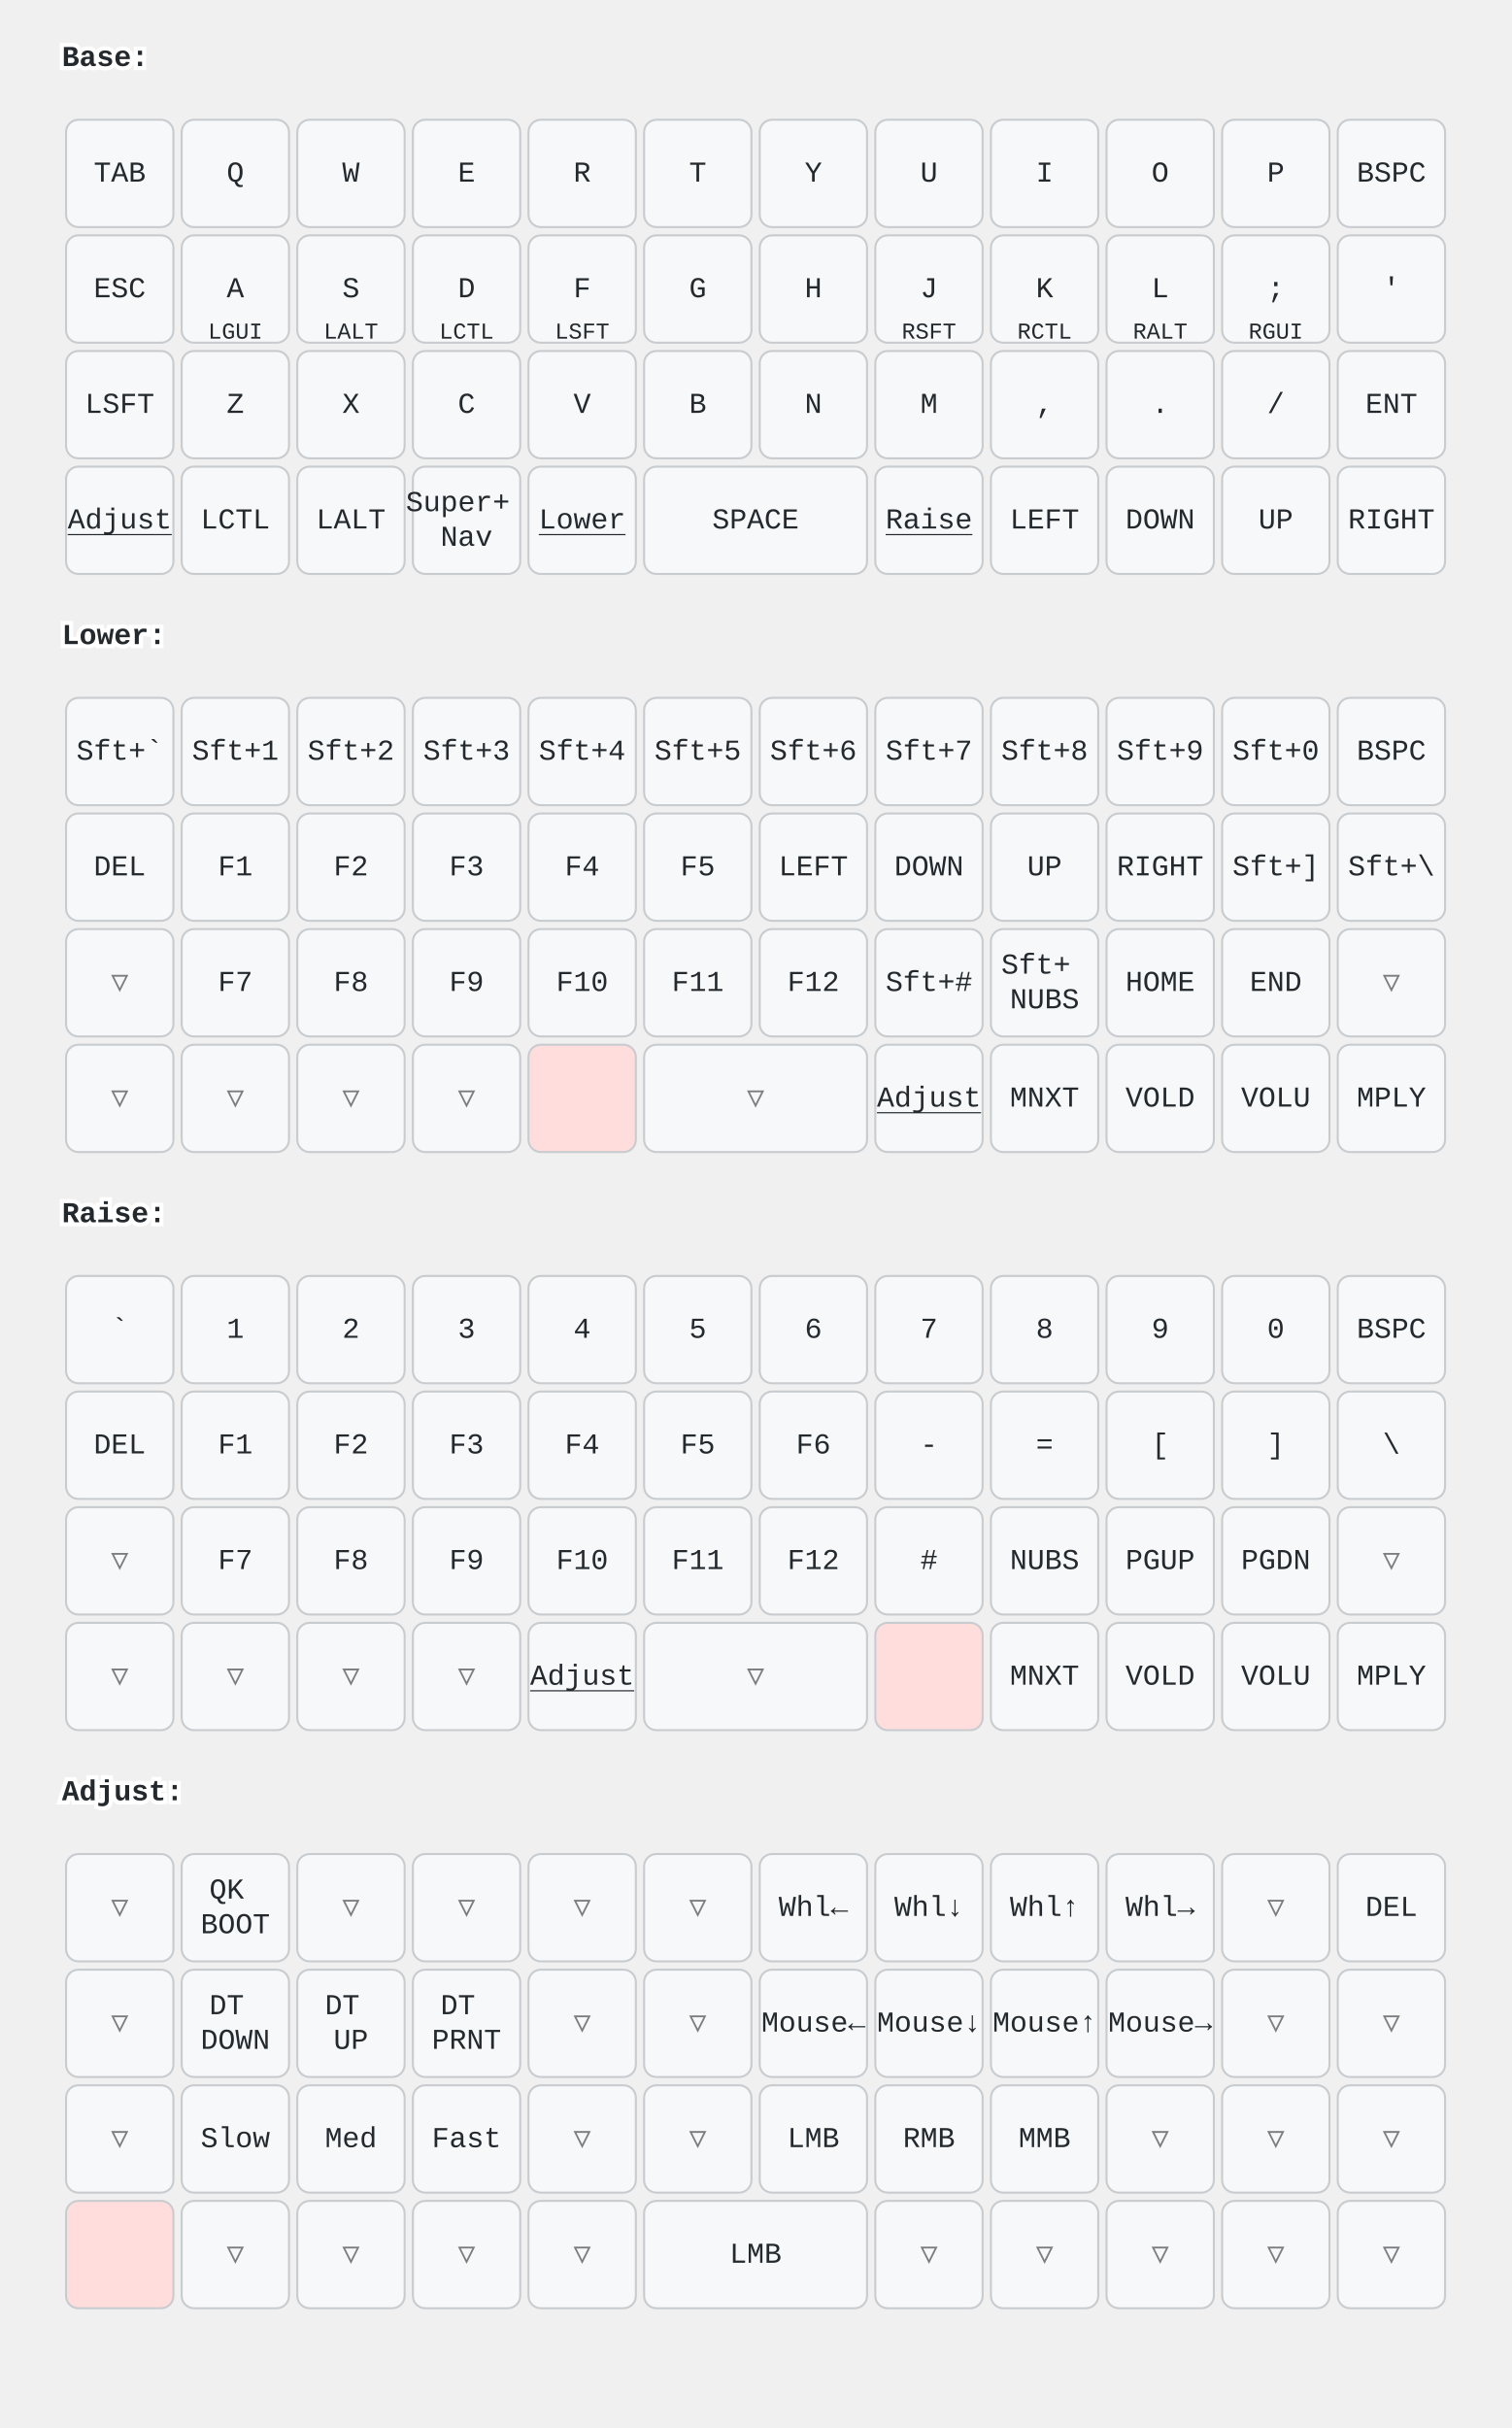
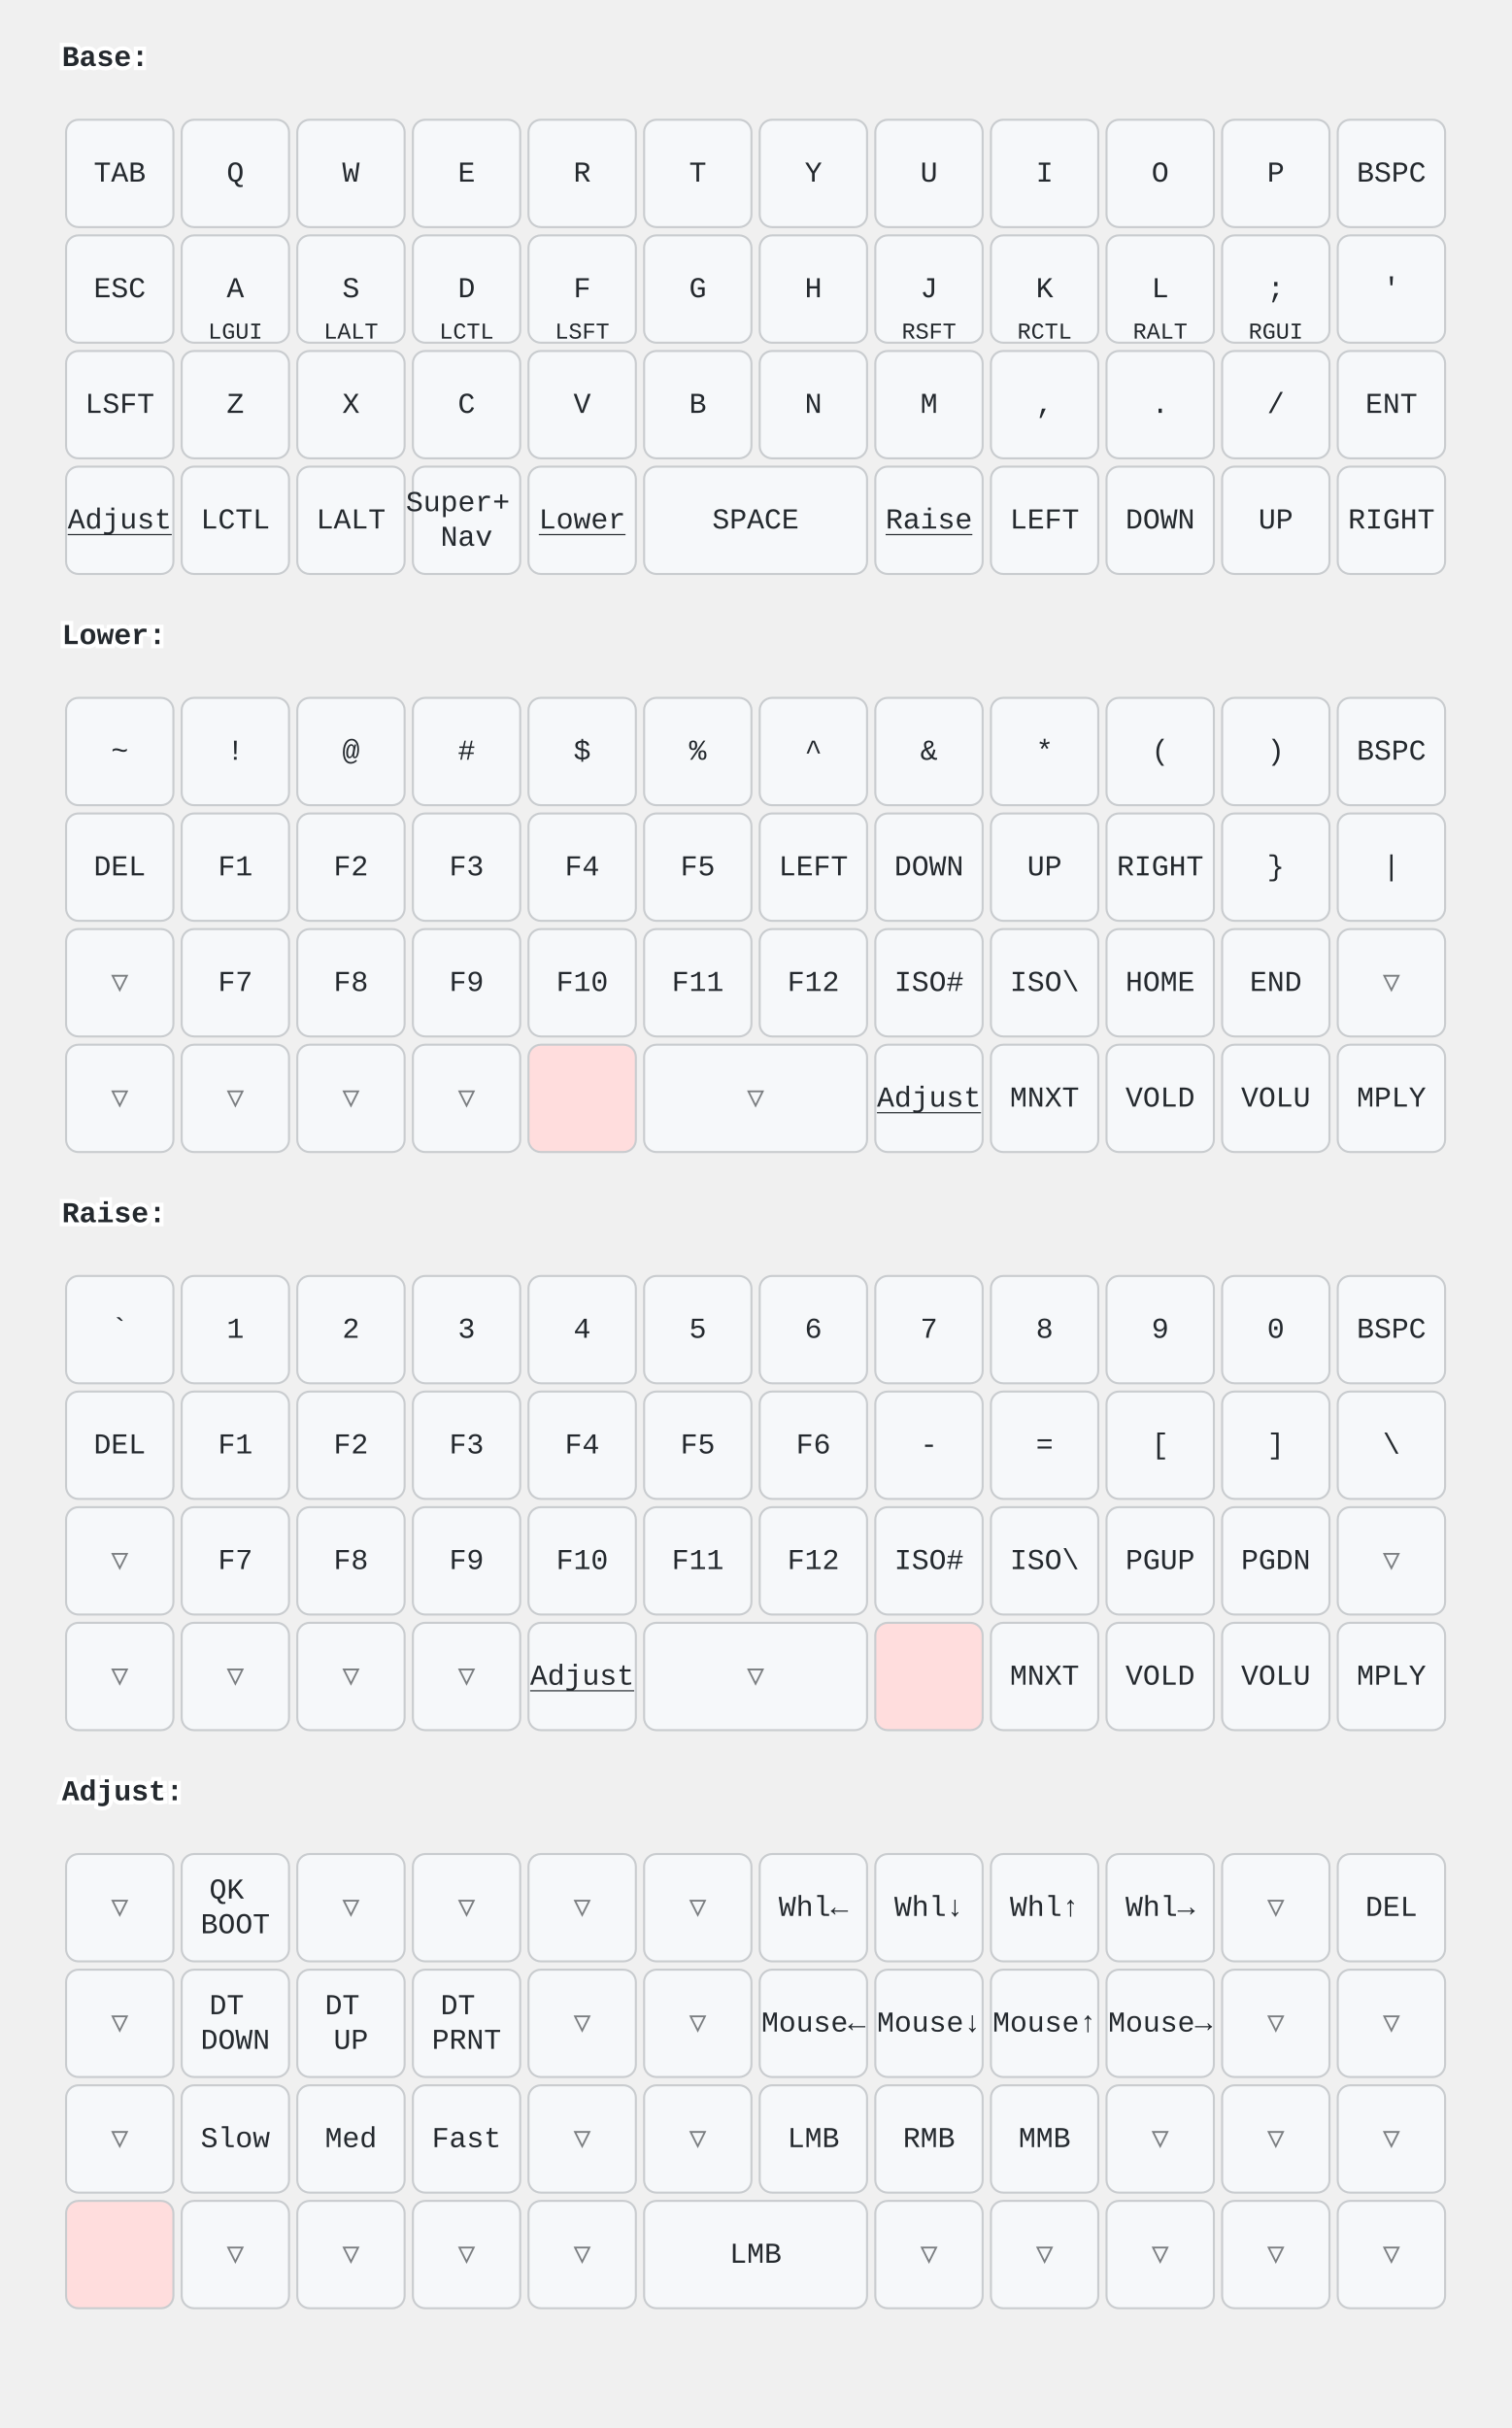
<svg xmlns="http://www.w3.org/2000/svg" width="732" height="1176" viewBox="0 0 732 1176" class="keymap">
  <style>/* inherit to force styles through use tags */
svg path {
    fill: inherit;
}

/* font and background color specifications */
svg.keymap {
    font-family: SFMono-Regular,Consolas,Liberation Mono,Menlo,monospace;
    font-size: 14px;
    font-kerning: normal;
    text-rendering: optimizeLegibility;
    fill: #24292e;
}

/* default key styling */
rect.key {
    fill: #f6f8fa;
}

rect.key, rect.combo {
    stroke: #c9cccf;
    stroke-width: 1;
}

/* default key side styling, only used is draw_key_sides is set */
rect.side {
    filter: brightness(90%);
}

/* color accent for combo boxes */
rect.combo, rect.combo-separate {
    fill: #cdf;
}

/* color accent for held keys */
rect.held, rect.combo.held {
    fill: #fdd;
}

/* color accent for ghost (optional) keys */
rect.ghost, rect.combo.ghost {
    stroke-dasharray: 4, 4;
    stroke-width: 2;
}

text {
    text-anchor: middle;
    dominant-baseline: middle;
}

/* styling for layer labels */
text.label {
    font-weight: bold;
    text-anchor: start;
    stroke: white;
    stroke-width: 4;
    paint-order: stroke;
}

/* styling for optional footer */
text.footer {
    text-anchor: end;
    dominant-baseline: auto;
    stroke: white;
    stroke-width: 4;
    paint-order: stroke;
}

/* styling for combo tap, and key non-tap label text */
text.combo, text.hold, text.shifted, text.left, text.right, text.tl, text.tr, text.bl, text.br {
    font-size: 11px;
}

text.hold, text.bl, text.br {
    text-anchor: middle;
    dominant-baseline: auto;
}

text.shifted, text.tl, text.tr {
    text-anchor: middle;
    dominant-baseline: hanging;
}

text.left, text.tl, text.bl {
    text-anchor: start;
}

text.right, text.tr, text.br {
    text-anchor: end;
}

text.layer-activator {
    text-decoration: underline;
}

/* styling for hold/shifted label text in combo box */
text.combo.hold, text.combo.shifted, text.combo.left, text.combo.right {
    font-size: 8px;
}

/* lighter symbol for transparent keys */
text.trans {
    fill: #7b7e81;
}

/* styling for combo dendrons */
path.combo {
    stroke-width: 1;
    stroke: gray;
    fill: none;
}

/* Start Tabler Icons Cleanup */
/* cannot use height/width with glyphs */
.icon-tabler &gt; path {
    fill: inherit;
    stroke: inherit;
    stroke-width: 2;
}
/* hide tabler's default box */
.icon-tabler &gt; path[stroke="none"][fill="none"] {
    visibility: hidden;
}
/* End Tabler Icons Cleanup */
</style>
  <g transform="translate(30, 0)" class="layer-Base">
    <text x="0" y="28" class="label" id="Base">Base:</text>
    <g transform="translate(0, 56)">
      <g transform="translate(28, 28)" class="key keypos-0">
        <rect rx="6" ry="6" x="-26" y="-26" width="52" height="52" class="key" />
        <text x="0" y="0" class="key tap">TAB</text>
      </g>
      <g transform="translate(84, 28)" class="key keypos-1">
        <rect rx="6" ry="6" x="-26" y="-26" width="52" height="52" class="key" />
        <text x="0" y="0" class="key tap">Q</text>
      </g>
      <g transform="translate(140, 28)" class="key keypos-2">
        <rect rx="6" ry="6" x="-26" y="-26" width="52" height="52" class="key" />
        <text x="0" y="0" class="key tap">W</text>
      </g>
      <g transform="translate(196, 28)" class="key keypos-3">
        <rect rx="6" ry="6" x="-26" y="-26" width="52" height="52" class="key" />
        <text x="0" y="0" class="key tap">E</text>
      </g>
      <g transform="translate(252, 28)" class="key keypos-4">
        <rect rx="6" ry="6" x="-26" y="-26" width="52" height="52" class="key" />
        <text x="0" y="0" class="key tap">R</text>
      </g>
      <g transform="translate(308, 28)" class="key keypos-5">
        <rect rx="6" ry="6" x="-26" y="-26" width="52" height="52" class="key" />
        <text x="0" y="0" class="key tap">T</text>
      </g>
      <g transform="translate(364, 28)" class="key keypos-6">
        <rect rx="6" ry="6" x="-26" y="-26" width="52" height="52" class="key" />
        <text x="0" y="0" class="key tap">Y</text>
      </g>
      <g transform="translate(420, 28)" class="key keypos-7">
        <rect rx="6" ry="6" x="-26" y="-26" width="52" height="52" class="key" />
        <text x="0" y="0" class="key tap">U</text>
      </g>
      <g transform="translate(476, 28)" class="key keypos-8">
        <rect rx="6" ry="6" x="-26" y="-26" width="52" height="52" class="key" />
        <text x="0" y="0" class="key tap">I</text>
      </g>
      <g transform="translate(532, 28)" class="key keypos-9">
        <rect rx="6" ry="6" x="-26" y="-26" width="52" height="52" class="key" />
        <text x="0" y="0" class="key tap">O</text>
      </g>
      <g transform="translate(588, 28)" class="key keypos-10">
        <rect rx="6" ry="6" x="-26" y="-26" width="52" height="52" class="key" />
        <text x="0" y="0" class="key tap">P</text>
      </g>
      <g transform="translate(644, 28)" class="key keypos-11">
        <rect rx="6" ry="6" x="-26" y="-26" width="52" height="52" class="key" />
        <text x="0" y="0" class="key tap">BSPC</text>
      </g>
      <g transform="translate(28, 84)" class="key keypos-12">
        <rect rx="6" ry="6" x="-26" y="-26" width="52" height="52" class="key" />
        <text x="0" y="0" class="key tap">ESC</text>
      </g>
      <g transform="translate(84, 84)" class="key keypos-13">
        <rect rx="6" ry="6" x="-26" y="-26" width="52" height="52" class="key" />
        <text x="0" y="0" class="key tap">A</text>
        <text x="0" y="24" class="key hold">LGUI</text>
      </g>
      <g transform="translate(140, 84)" class="key keypos-14">
        <rect rx="6" ry="6" x="-26" y="-26" width="52" height="52" class="key" />
        <text x="0" y="0" class="key tap">S</text>
        <text x="0" y="24" class="key hold">LALT</text>
      </g>
      <g transform="translate(196, 84)" class="key keypos-15">
        <rect rx="6" ry="6" x="-26" y="-26" width="52" height="52" class="key" />
        <text x="0" y="0" class="key tap">D</text>
        <text x="0" y="24" class="key hold">LCTL</text>
      </g>
      <g transform="translate(252, 84)" class="key keypos-16">
        <rect rx="6" ry="6" x="-26" y="-26" width="52" height="52" class="key" />
        <text x="0" y="0" class="key tap">F</text>
        <text x="0" y="24" class="key hold">LSFT</text>
      </g>
      <g transform="translate(308, 84)" class="key keypos-17">
        <rect rx="6" ry="6" x="-26" y="-26" width="52" height="52" class="key" />
        <text x="0" y="0" class="key tap">G</text>
      </g>
      <g transform="translate(364, 84)" class="key keypos-18">
        <rect rx="6" ry="6" x="-26" y="-26" width="52" height="52" class="key" />
        <text x="0" y="0" class="key tap">H</text>
      </g>
      <g transform="translate(420, 84)" class="key keypos-19">
        <rect rx="6" ry="6" x="-26" y="-26" width="52" height="52" class="key" />
        <text x="0" y="0" class="key tap">J</text>
        <text x="0" y="24" class="key hold">RSFT</text>
      </g>
      <g transform="translate(476, 84)" class="key keypos-20">
        <rect rx="6" ry="6" x="-26" y="-26" width="52" height="52" class="key" />
        <text x="0" y="0" class="key tap">K</text>
        <text x="0" y="24" class="key hold">RCTL</text>
      </g>
      <g transform="translate(532, 84)" class="key keypos-21">
        <rect rx="6" ry="6" x="-26" y="-26" width="52" height="52" class="key" />
        <text x="0" y="0" class="key tap">L</text>
        <text x="0" y="24" class="key hold">RALT</text>
      </g>
      <g transform="translate(588, 84)" class="key keypos-22">
        <rect rx="6" ry="6" x="-26" y="-26" width="52" height="52" class="key" />
        <text x="0" y="0" class="key tap">;</text>
        <text x="0" y="24" class="key hold">RGUI</text>
      </g>
      <g transform="translate(644, 84)" class="key keypos-23">
        <rect rx="6" ry="6" x="-26" y="-26" width="52" height="52" class="key" />
        <text x="0" y="0" class="key tap">'</text>
      </g>
      <g transform="translate(28, 140)" class="key keypos-24">
        <rect rx="6" ry="6" x="-26" y="-26" width="52" height="52" class="key" />
        <text x="0" y="0" class="key tap">LSFT</text>
      </g>
      <g transform="translate(84, 140)" class="key keypos-25">
        <rect rx="6" ry="6" x="-26" y="-26" width="52" height="52" class="key" />
        <text x="0" y="0" class="key tap">Z</text>
      </g>
      <g transform="translate(140, 140)" class="key keypos-26">
        <rect rx="6" ry="6" x="-26" y="-26" width="52" height="52" class="key" />
        <text x="0" y="0" class="key tap">X</text>
      </g>
      <g transform="translate(196, 140)" class="key keypos-27">
        <rect rx="6" ry="6" x="-26" y="-26" width="52" height="52" class="key" />
        <text x="0" y="0" class="key tap">C</text>
      </g>
      <g transform="translate(252, 140)" class="key keypos-28">
        <rect rx="6" ry="6" x="-26" y="-26" width="52" height="52" class="key" />
        <text x="0" y="0" class="key tap">V</text>
      </g>
      <g transform="translate(308, 140)" class="key keypos-29">
        <rect rx="6" ry="6" x="-26" y="-26" width="52" height="52" class="key" />
        <text x="0" y="0" class="key tap">B</text>
      </g>
      <g transform="translate(364, 140)" class="key keypos-30">
        <rect rx="6" ry="6" x="-26" y="-26" width="52" height="52" class="key" />
        <text x="0" y="0" class="key tap">N</text>
      </g>
      <g transform="translate(420, 140)" class="key keypos-31">
        <rect rx="6" ry="6" x="-26" y="-26" width="52" height="52" class="key" />
        <text x="0" y="0" class="key tap">M</text>
      </g>
      <g transform="translate(476, 140)" class="key keypos-32">
        <rect rx="6" ry="6" x="-26" y="-26" width="52" height="52" class="key" />
        <text x="0" y="0" class="key tap">,</text>
      </g>
      <g transform="translate(532, 140)" class="key keypos-33">
        <rect rx="6" ry="6" x="-26" y="-26" width="52" height="52" class="key" />
        <text x="0" y="0" class="key tap">.</text>
      </g>
      <g transform="translate(588, 140)" class="key keypos-34">
        <rect rx="6" ry="6" x="-26" y="-26" width="52" height="52" class="key" />
        <text x="0" y="0" class="key tap">/</text>
      </g>
      <g transform="translate(644, 140)" class="key keypos-35">
        <rect rx="6" ry="6" x="-26" y="-26" width="52" height="52" class="key" />
        <text x="0" y="0" class="key tap">ENT</text>
      </g>
      <g transform="translate(28, 196)" class="key keypos-36">
        <rect rx="6" ry="6" x="-26" y="-26" width="52" height="52" class="key" />
        <a href="#Adjust">
          <text x="0" y="0" class="key tap layer-activator">Adjust</text>
        </a>
      </g>
      <g transform="translate(84, 196)" class="key keypos-37">
        <rect rx="6" ry="6" x="-26" y="-26" width="52" height="52" class="key" />
        <text x="0" y="0" class="key tap">LCTL</text>
      </g>
      <g transform="translate(140, 196)" class="key keypos-38">
        <rect rx="6" ry="6" x="-26" y="-26" width="52" height="52" class="key" />
        <text x="0" y="0" class="key tap">LALT</text>
      </g>
      <g transform="translate(196, 196)" class="key keypos-39">
        <rect rx="6" ry="6" x="-26" y="-26" width="52" height="52" class="key" />
        <text x="0" y="0" class="key tap">
          <tspan x="0" dy="-0.6em">Super+</tspan>
          <tspan x="0" dy="1.2em">Nav</tspan>
        </text>
      </g>
      <g transform="translate(252, 196)" class="key keypos-40">
        <rect rx="6" ry="6" x="-26" y="-26" width="52" height="52" class="key" />
        <a href="#Lower">
          <text x="0" y="0" class="key tap layer-activator">Lower</text>
        </a>
      </g>
      <g transform="translate(336, 196)" class="key keypos-41">
        <rect rx="6" ry="6" x="-54" y="-26" width="108" height="52" class="key" />
        <text x="0" y="0" class="key tap">SPACE</text>
      </g>
      <g transform="translate(420, 196)" class="key keypos-42">
        <rect rx="6" ry="6" x="-26" y="-26" width="52" height="52" class="key" />
        <a href="#Raise">
          <text x="0" y="0" class="key tap layer-activator">Raise</text>
        </a>
      </g>
      <g transform="translate(476, 196)" class="key keypos-43">
        <rect rx="6" ry="6" x="-26" y="-26" width="52" height="52" class="key" />
        <text x="0" y="0" class="key tap">LEFT</text>
      </g>
      <g transform="translate(532, 196)" class="key keypos-44">
        <rect rx="6" ry="6" x="-26" y="-26" width="52" height="52" class="key" />
        <text x="0" y="0" class="key tap">DOWN</text>
      </g>
      <g transform="translate(588, 196)" class="key keypos-45">
        <rect rx="6" ry="6" x="-26" y="-26" width="52" height="52" class="key" />
        <text x="0" y="0" class="key tap">UP</text>
      </g>
      <g transform="translate(644, 196)" class="key keypos-46">
        <rect rx="6" ry="6" x="-26" y="-26" width="52" height="52" class="key" />
        <text x="0" y="0" class="key tap">RIGHT</text>
      </g>
    </g>
  </g>
  <g transform="translate(30, 280)" class="layer-Lower">
    <text x="0" y="28" class="label" id="Lower">Lower:</text>
    <g transform="translate(0, 56)">
      <g transform="translate(28, 28)" class="key keypos-0">
        <rect rx="6" ry="6" x="-26" y="-26" width="52" height="52" class="key" />
-         <text x="0" y="0" class="key tap">Sft+`</text>
+         <text x="0" y="0" class="key tap">~</text>
      </g>
      <g transform="translate(84, 28)" class="key keypos-1">
        <rect rx="6" ry="6" x="-26" y="-26" width="52" height="52" class="key" />
-         <text x="0" y="0" class="key tap">Sft+1</text>
+         <text x="0" y="0" class="key tap">!</text>
      </g>
      <g transform="translate(140, 28)" class="key keypos-2">
        <rect rx="6" ry="6" x="-26" y="-26" width="52" height="52" class="key" />
-         <text x="0" y="0" class="key tap">Sft+2</text>
+         <text x="0" y="0" class="key tap">@</text>
      </g>
      <g transform="translate(196, 28)" class="key keypos-3">
        <rect rx="6" ry="6" x="-26" y="-26" width="52" height="52" class="key" />
-         <text x="0" y="0" class="key tap">Sft+3</text>
+         <text x="0" y="0" class="key tap">#</text>
      </g>
      <g transform="translate(252, 28)" class="key keypos-4">
        <rect rx="6" ry="6" x="-26" y="-26" width="52" height="52" class="key" />
-         <text x="0" y="0" class="key tap">Sft+4</text>
+         <text x="0" y="0" class="key tap">$</text>
      </g>
      <g transform="translate(308, 28)" class="key keypos-5">
        <rect rx="6" ry="6" x="-26" y="-26" width="52" height="52" class="key" />
-         <text x="0" y="0" class="key tap">Sft+5</text>
+         <text x="0" y="0" class="key tap">%</text>
      </g>
      <g transform="translate(364, 28)" class="key keypos-6">
        <rect rx="6" ry="6" x="-26" y="-26" width="52" height="52" class="key" />
-         <text x="0" y="0" class="key tap">Sft+6</text>
+         <text x="0" y="0" class="key tap">^</text>
      </g>
      <g transform="translate(420, 28)" class="key keypos-7">
        <rect rx="6" ry="6" x="-26" y="-26" width="52" height="52" class="key" />
-         <text x="0" y="0" class="key tap">Sft+7</text>
+         <text x="0" y="0" class="key tap">&amp;</text>
      </g>
      <g transform="translate(476, 28)" class="key keypos-8">
        <rect rx="6" ry="6" x="-26" y="-26" width="52" height="52" class="key" />
-         <text x="0" y="0" class="key tap">Sft+8</text>
+         <text x="0" y="0" class="key tap">*</text>
      </g>
      <g transform="translate(532, 28)" class="key keypos-9">
        <rect rx="6" ry="6" x="-26" y="-26" width="52" height="52" class="key" />
-         <text x="0" y="0" class="key tap">Sft+9</text>
+         <text x="0" y="0" class="key tap">(</text>
      </g>
      <g transform="translate(588, 28)" class="key keypos-10">
        <rect rx="6" ry="6" x="-26" y="-26" width="52" height="52" class="key" />
-         <text x="0" y="0" class="key tap">Sft+0</text>
+         <text x="0" y="0" class="key tap">)</text>
      </g>
      <g transform="translate(644, 28)" class="key keypos-11">
        <rect rx="6" ry="6" x="-26" y="-26" width="52" height="52" class="key" />
        <text x="0" y="0" class="key tap">BSPC</text>
      </g>
      <g transform="translate(28, 84)" class="key keypos-12">
        <rect rx="6" ry="6" x="-26" y="-26" width="52" height="52" class="key" />
        <text x="0" y="0" class="key tap">DEL</text>
      </g>
      <g transform="translate(84, 84)" class="key keypos-13">
        <rect rx="6" ry="6" x="-26" y="-26" width="52" height="52" class="key" />
        <text x="0" y="0" class="key tap">F1</text>
      </g>
      <g transform="translate(140, 84)" class="key keypos-14">
        <rect rx="6" ry="6" x="-26" y="-26" width="52" height="52" class="key" />
        <text x="0" y="0" class="key tap">F2</text>
      </g>
      <g transform="translate(196, 84)" class="key keypos-15">
        <rect rx="6" ry="6" x="-26" y="-26" width="52" height="52" class="key" />
        <text x="0" y="0" class="key tap">F3</text>
      </g>
      <g transform="translate(252, 84)" class="key keypos-16">
        <rect rx="6" ry="6" x="-26" y="-26" width="52" height="52" class="key" />
        <text x="0" y="0" class="key tap">F4</text>
      </g>
      <g transform="translate(308, 84)" class="key keypos-17">
        <rect rx="6" ry="6" x="-26" y="-26" width="52" height="52" class="key" />
        <text x="0" y="0" class="key tap">F5</text>
      </g>
      <g transform="translate(364, 84)" class="key keypos-18">
        <rect rx="6" ry="6" x="-26" y="-26" width="52" height="52" class="key" />
        <text x="0" y="0" class="key tap">LEFT</text>
      </g>
      <g transform="translate(420, 84)" class="key keypos-19">
        <rect rx="6" ry="6" x="-26" y="-26" width="52" height="52" class="key" />
        <text x="0" y="0" class="key tap">DOWN</text>
      </g>
      <g transform="translate(476, 84)" class="key keypos-20">
        <rect rx="6" ry="6" x="-26" y="-26" width="52" height="52" class="key" />
        <text x="0" y="0" class="key tap">UP</text>
      </g>
      <g transform="translate(532, 84)" class="key keypos-21">
        <rect rx="6" ry="6" x="-26" y="-26" width="52" height="52" class="key" />
        <text x="0" y="0" class="key tap">RIGHT</text>
      </g>
      <g transform="translate(588, 84)" class="key keypos-22">
        <rect rx="6" ry="6" x="-26" y="-26" width="52" height="52" class="key" />
-         <text x="0" y="0" class="key tap">Sft+]</text>
+         <text x="0" y="0" class="key tap">}</text>
      </g>
      <g transform="translate(644, 84)" class="key keypos-23">
        <rect rx="6" ry="6" x="-26" y="-26" width="52" height="52" class="key" />
-         <text x="0" y="0" class="key tap">Sft+\</text>
+         <text x="0" y="0" class="key tap">|</text>
      </g>
      <g transform="translate(28, 140)" class="key trans keypos-24">
        <rect rx="6" ry="6" x="-26" y="-26" width="52" height="52" class="key trans" />
        <text x="0" y="0" class="key trans tap">▽</text>
      </g>
      <g transform="translate(84, 140)" class="key keypos-25">
        <rect rx="6" ry="6" x="-26" y="-26" width="52" height="52" class="key" />
        <text x="0" y="0" class="key tap">F7</text>
      </g>
      <g transform="translate(140, 140)" class="key keypos-26">
        <rect rx="6" ry="6" x="-26" y="-26" width="52" height="52" class="key" />
        <text x="0" y="0" class="key tap">F8</text>
      </g>
      <g transform="translate(196, 140)" class="key keypos-27">
        <rect rx="6" ry="6" x="-26" y="-26" width="52" height="52" class="key" />
        <text x="0" y="0" class="key tap">F9</text>
      </g>
      <g transform="translate(252, 140)" class="key keypos-28">
        <rect rx="6" ry="6" x="-26" y="-26" width="52" height="52" class="key" />
        <text x="0" y="0" class="key tap">F10</text>
      </g>
      <g transform="translate(308, 140)" class="key keypos-29">
        <rect rx="6" ry="6" x="-26" y="-26" width="52" height="52" class="key" />
        <text x="0" y="0" class="key tap">F11</text>
      </g>
      <g transform="translate(364, 140)" class="key keypos-30">
        <rect rx="6" ry="6" x="-26" y="-26" width="52" height="52" class="key" />
        <text x="0" y="0" class="key tap">F12</text>
      </g>
      <g transform="translate(420, 140)" class="key keypos-31">
        <rect rx="6" ry="6" x="-26" y="-26" width="52" height="52" class="key" />
-         <text x="0" y="0" class="key tap">Sft+#</text>
+         <text x="0" y="0" class="key tap">ISO#</text>
      </g>
      <g transform="translate(476, 140)" class="key keypos-32">
        <rect rx="6" ry="6" x="-26" y="-26" width="52" height="52" class="key" />
-         <text x="0" y="0" class="key tap">
-           <tspan x="0" dy="-0.6em">Sft+</tspan>
-           <tspan x="0" dy="1.2em">NUBS</tspan>
-         </text>
+         <text x="0" y="0" class="key tap">ISO\</text>
      </g>
      <g transform="translate(532, 140)" class="key keypos-33">
        <rect rx="6" ry="6" x="-26" y="-26" width="52" height="52" class="key" />
        <text x="0" y="0" class="key tap">HOME</text>
      </g>
      <g transform="translate(588, 140)" class="key keypos-34">
        <rect rx="6" ry="6" x="-26" y="-26" width="52" height="52" class="key" />
        <text x="0" y="0" class="key tap">END</text>
      </g>
      <g transform="translate(644, 140)" class="key trans keypos-35">
        <rect rx="6" ry="6" x="-26" y="-26" width="52" height="52" class="key trans" />
        <text x="0" y="0" class="key trans tap">▽</text>
      </g>
      <g transform="translate(28, 196)" class="key trans keypos-36">
        <rect rx="6" ry="6" x="-26" y="-26" width="52" height="52" class="key trans" />
        <text x="0" y="0" class="key trans tap">▽</text>
      </g>
      <g transform="translate(84, 196)" class="key trans keypos-37">
        <rect rx="6" ry="6" x="-26" y="-26" width="52" height="52" class="key trans" />
        <text x="0" y="0" class="key trans tap">▽</text>
      </g>
      <g transform="translate(140, 196)" class="key trans keypos-38">
        <rect rx="6" ry="6" x="-26" y="-26" width="52" height="52" class="key trans" />
        <text x="0" y="0" class="key trans tap">▽</text>
      </g>
      <g transform="translate(196, 196)" class="key trans keypos-39">
        <rect rx="6" ry="6" x="-26" y="-26" width="52" height="52" class="key trans" />
        <text x="0" y="0" class="key trans tap">▽</text>
      </g>
      <g transform="translate(252, 196)" class="key held keypos-40">
        <rect rx="6" ry="6" x="-26" y="-26" width="52" height="52" class="key held" />
      </g>
      <g transform="translate(336, 196)" class="key trans keypos-41">
        <rect rx="6" ry="6" x="-54" y="-26" width="108" height="52" class="key trans" />
        <text x="0" y="0" class="key trans tap">▽</text>
      </g>
      <g transform="translate(420, 196)" class="key keypos-42">
        <rect rx="6" ry="6" x="-26" y="-26" width="52" height="52" class="key" />
        <a href="#Adjust">
          <text x="0" y="0" class="key tap layer-activator">Adjust</text>
        </a>
      </g>
      <g transform="translate(476, 196)" class="key keypos-43">
        <rect rx="6" ry="6" x="-26" y="-26" width="52" height="52" class="key" />
        <text x="0" y="0" class="key tap">MNXT</text>
      </g>
      <g transform="translate(532, 196)" class="key keypos-44">
        <rect rx="6" ry="6" x="-26" y="-26" width="52" height="52" class="key" />
        <text x="0" y="0" class="key tap">VOLD</text>
      </g>
      <g transform="translate(588, 196)" class="key keypos-45">
        <rect rx="6" ry="6" x="-26" y="-26" width="52" height="52" class="key" />
        <text x="0" y="0" class="key tap">VOLU</text>
      </g>
      <g transform="translate(644, 196)" class="key keypos-46">
        <rect rx="6" ry="6" x="-26" y="-26" width="52" height="52" class="key" />
        <text x="0" y="0" class="key tap">MPLY</text>
      </g>
    </g>
  </g>
  <g transform="translate(30, 560)" class="layer-Raise">
    <text x="0" y="28" class="label" id="Raise">Raise:</text>
    <g transform="translate(0, 56)">
      <g transform="translate(28, 28)" class="key keypos-0">
        <rect rx="6" ry="6" x="-26" y="-26" width="52" height="52" class="key" />
        <text x="0" y="0" class="key tap">`</text>
      </g>
      <g transform="translate(84, 28)" class="key keypos-1">
        <rect rx="6" ry="6" x="-26" y="-26" width="52" height="52" class="key" />
        <text x="0" y="0" class="key tap">1</text>
      </g>
      <g transform="translate(140, 28)" class="key keypos-2">
        <rect rx="6" ry="6" x="-26" y="-26" width="52" height="52" class="key" />
        <text x="0" y="0" class="key tap">2</text>
      </g>
      <g transform="translate(196, 28)" class="key keypos-3">
        <rect rx="6" ry="6" x="-26" y="-26" width="52" height="52" class="key" />
        <text x="0" y="0" class="key tap">3</text>
      </g>
      <g transform="translate(252, 28)" class="key keypos-4">
        <rect rx="6" ry="6" x="-26" y="-26" width="52" height="52" class="key" />
        <text x="0" y="0" class="key tap">4</text>
      </g>
      <g transform="translate(308, 28)" class="key keypos-5">
        <rect rx="6" ry="6" x="-26" y="-26" width="52" height="52" class="key" />
        <text x="0" y="0" class="key tap">5</text>
      </g>
      <g transform="translate(364, 28)" class="key keypos-6">
        <rect rx="6" ry="6" x="-26" y="-26" width="52" height="52" class="key" />
        <text x="0" y="0" class="key tap">6</text>
      </g>
      <g transform="translate(420, 28)" class="key keypos-7">
        <rect rx="6" ry="6" x="-26" y="-26" width="52" height="52" class="key" />
        <text x="0" y="0" class="key tap">7</text>
      </g>
      <g transform="translate(476, 28)" class="key keypos-8">
        <rect rx="6" ry="6" x="-26" y="-26" width="52" height="52" class="key" />
        <text x="0" y="0" class="key tap">8</text>
      </g>
      <g transform="translate(532, 28)" class="key keypos-9">
        <rect rx="6" ry="6" x="-26" y="-26" width="52" height="52" class="key" />
        <text x="0" y="0" class="key tap">9</text>
      </g>
      <g transform="translate(588, 28)" class="key keypos-10">
        <rect rx="6" ry="6" x="-26" y="-26" width="52" height="52" class="key" />
        <text x="0" y="0" class="key tap">0</text>
      </g>
      <g transform="translate(644, 28)" class="key keypos-11">
        <rect rx="6" ry="6" x="-26" y="-26" width="52" height="52" class="key" />
        <text x="0" y="0" class="key tap">BSPC</text>
      </g>
      <g transform="translate(28, 84)" class="key keypos-12">
        <rect rx="6" ry="6" x="-26" y="-26" width="52" height="52" class="key" />
        <text x="0" y="0" class="key tap">DEL</text>
      </g>
      <g transform="translate(84, 84)" class="key keypos-13">
        <rect rx="6" ry="6" x="-26" y="-26" width="52" height="52" class="key" />
        <text x="0" y="0" class="key tap">F1</text>
      </g>
      <g transform="translate(140, 84)" class="key keypos-14">
        <rect rx="6" ry="6" x="-26" y="-26" width="52" height="52" class="key" />
        <text x="0" y="0" class="key tap">F2</text>
      </g>
      <g transform="translate(196, 84)" class="key keypos-15">
        <rect rx="6" ry="6" x="-26" y="-26" width="52" height="52" class="key" />
        <text x="0" y="0" class="key tap">F3</text>
      </g>
      <g transform="translate(252, 84)" class="key keypos-16">
        <rect rx="6" ry="6" x="-26" y="-26" width="52" height="52" class="key" />
        <text x="0" y="0" class="key tap">F4</text>
      </g>
      <g transform="translate(308, 84)" class="key keypos-17">
        <rect rx="6" ry="6" x="-26" y="-26" width="52" height="52" class="key" />
        <text x="0" y="0" class="key tap">F5</text>
      </g>
      <g transform="translate(364, 84)" class="key keypos-18">
        <rect rx="6" ry="6" x="-26" y="-26" width="52" height="52" class="key" />
        <text x="0" y="0" class="key tap">F6</text>
      </g>
      <g transform="translate(420, 84)" class="key keypos-19">
        <rect rx="6" ry="6" x="-26" y="-26" width="52" height="52" class="key" />
        <text x="0" y="0" class="key tap">-</text>
      </g>
      <g transform="translate(476, 84)" class="key keypos-20">
        <rect rx="6" ry="6" x="-26" y="-26" width="52" height="52" class="key" />
        <text x="0" y="0" class="key tap">=</text>
      </g>
      <g transform="translate(532, 84)" class="key keypos-21">
        <rect rx="6" ry="6" x="-26" y="-26" width="52" height="52" class="key" />
        <text x="0" y="0" class="key tap">[</text>
      </g>
      <g transform="translate(588, 84)" class="key keypos-22">
        <rect rx="6" ry="6" x="-26" y="-26" width="52" height="52" class="key" />
        <text x="0" y="0" class="key tap">]</text>
      </g>
      <g transform="translate(644, 84)" class="key keypos-23">
        <rect rx="6" ry="6" x="-26" y="-26" width="52" height="52" class="key" />
        <text x="0" y="0" class="key tap">\</text>
      </g>
      <g transform="translate(28, 140)" class="key trans keypos-24">
        <rect rx="6" ry="6" x="-26" y="-26" width="52" height="52" class="key trans" />
        <text x="0" y="0" class="key trans tap">▽</text>
      </g>
      <g transform="translate(84, 140)" class="key keypos-25">
        <rect rx="6" ry="6" x="-26" y="-26" width="52" height="52" class="key" />
        <text x="0" y="0" class="key tap">F7</text>
      </g>
      <g transform="translate(140, 140)" class="key keypos-26">
        <rect rx="6" ry="6" x="-26" y="-26" width="52" height="52" class="key" />
        <text x="0" y="0" class="key tap">F8</text>
      </g>
      <g transform="translate(196, 140)" class="key keypos-27">
        <rect rx="6" ry="6" x="-26" y="-26" width="52" height="52" class="key" />
        <text x="0" y="0" class="key tap">F9</text>
      </g>
      <g transform="translate(252, 140)" class="key keypos-28">
        <rect rx="6" ry="6" x="-26" y="-26" width="52" height="52" class="key" />
        <text x="0" y="0" class="key tap">F10</text>
      </g>
      <g transform="translate(308, 140)" class="key keypos-29">
        <rect rx="6" ry="6" x="-26" y="-26" width="52" height="52" class="key" />
        <text x="0" y="0" class="key tap">F11</text>
      </g>
      <g transform="translate(364, 140)" class="key keypos-30">
        <rect rx="6" ry="6" x="-26" y="-26" width="52" height="52" class="key" />
        <text x="0" y="0" class="key tap">F12</text>
      </g>
      <g transform="translate(420, 140)" class="key keypos-31">
        <rect rx="6" ry="6" x="-26" y="-26" width="52" height="52" class="key" />
-         <text x="0" y="0" class="key tap">#</text>
+         <text x="0" y="0" class="key tap">ISO#</text>
      </g>
      <g transform="translate(476, 140)" class="key keypos-32">
        <rect rx="6" ry="6" x="-26" y="-26" width="52" height="52" class="key" />
-         <text x="0" y="0" class="key tap">NUBS</text>
+         <text x="0" y="0" class="key tap">ISO\</text>
      </g>
      <g transform="translate(532, 140)" class="key keypos-33">
        <rect rx="6" ry="6" x="-26" y="-26" width="52" height="52" class="key" />
        <text x="0" y="0" class="key tap">PGUP</text>
      </g>
      <g transform="translate(588, 140)" class="key keypos-34">
        <rect rx="6" ry="6" x="-26" y="-26" width="52" height="52" class="key" />
        <text x="0" y="0" class="key tap">PGDN</text>
      </g>
      <g transform="translate(644, 140)" class="key trans keypos-35">
        <rect rx="6" ry="6" x="-26" y="-26" width="52" height="52" class="key trans" />
        <text x="0" y="0" class="key trans tap">▽</text>
      </g>
      <g transform="translate(28, 196)" class="key trans keypos-36">
        <rect rx="6" ry="6" x="-26" y="-26" width="52" height="52" class="key trans" />
        <text x="0" y="0" class="key trans tap">▽</text>
      </g>
      <g transform="translate(84, 196)" class="key trans keypos-37">
        <rect rx="6" ry="6" x="-26" y="-26" width="52" height="52" class="key trans" />
        <text x="0" y="0" class="key trans tap">▽</text>
      </g>
      <g transform="translate(140, 196)" class="key trans keypos-38">
        <rect rx="6" ry="6" x="-26" y="-26" width="52" height="52" class="key trans" />
        <text x="0" y="0" class="key trans tap">▽</text>
      </g>
      <g transform="translate(196, 196)" class="key trans keypos-39">
        <rect rx="6" ry="6" x="-26" y="-26" width="52" height="52" class="key trans" />
        <text x="0" y="0" class="key trans tap">▽</text>
      </g>
      <g transform="translate(252, 196)" class="key keypos-40">
        <rect rx="6" ry="6" x="-26" y="-26" width="52" height="52" class="key" />
        <a href="#Adjust">
          <text x="0" y="0" class="key tap layer-activator">Adjust</text>
        </a>
      </g>
      <g transform="translate(336, 196)" class="key trans keypos-41">
        <rect rx="6" ry="6" x="-54" y="-26" width="108" height="52" class="key trans" />
        <text x="0" y="0" class="key trans tap">▽</text>
      </g>
      <g transform="translate(420, 196)" class="key held keypos-42">
        <rect rx="6" ry="6" x="-26" y="-26" width="52" height="52" class="key held" />
      </g>
      <g transform="translate(476, 196)" class="key keypos-43">
        <rect rx="6" ry="6" x="-26" y="-26" width="52" height="52" class="key" />
        <text x="0" y="0" class="key tap">MNXT</text>
      </g>
      <g transform="translate(532, 196)" class="key keypos-44">
        <rect rx="6" ry="6" x="-26" y="-26" width="52" height="52" class="key" />
        <text x="0" y="0" class="key tap">VOLD</text>
      </g>
      <g transform="translate(588, 196)" class="key keypos-45">
        <rect rx="6" ry="6" x="-26" y="-26" width="52" height="52" class="key" />
        <text x="0" y="0" class="key tap">VOLU</text>
      </g>
      <g transform="translate(644, 196)" class="key keypos-46">
        <rect rx="6" ry="6" x="-26" y="-26" width="52" height="52" class="key" />
        <text x="0" y="0" class="key tap">MPLY</text>
      </g>
    </g>
  </g>
  <g transform="translate(30, 840)" class="layer-Adjust">
    <text x="0" y="28" class="label" id="Adjust">Adjust:</text>
    <g transform="translate(0, 56)">
      <g transform="translate(28, 28)" class="key trans keypos-0">
        <rect rx="6" ry="6" x="-26" y="-26" width="52" height="52" class="key trans" />
        <text x="0" y="0" class="key trans tap">▽</text>
      </g>
      <g transform="translate(84, 28)" class="key keypos-1">
        <rect rx="6" ry="6" x="-26" y="-26" width="52" height="52" class="key" />
        <text x="0" y="0" class="key tap">
          <tspan x="0" dy="-0.6em">QK</tspan>
          <tspan x="0" dy="1.2em">BOOT</tspan>
        </text>
      </g>
      <g transform="translate(140, 28)" class="key trans keypos-2">
        <rect rx="6" ry="6" x="-26" y="-26" width="52" height="52" class="key trans" />
        <text x="0" y="0" class="key trans tap">▽</text>
      </g>
      <g transform="translate(196, 28)" class="key trans keypos-3">
        <rect rx="6" ry="6" x="-26" y="-26" width="52" height="52" class="key trans" />
        <text x="0" y="0" class="key trans tap">▽</text>
      </g>
      <g transform="translate(252, 28)" class="key trans keypos-4">
        <rect rx="6" ry="6" x="-26" y="-26" width="52" height="52" class="key trans" />
        <text x="0" y="0" class="key trans tap">▽</text>
      </g>
      <g transform="translate(308, 28)" class="key trans keypos-5">
        <rect rx="6" ry="6" x="-26" y="-26" width="52" height="52" class="key trans" />
        <text x="0" y="0" class="key trans tap">▽</text>
      </g>
      <g transform="translate(364, 28)" class="key keypos-6">
        <rect rx="6" ry="6" x="-26" y="-26" width="52" height="52" class="key" />
        <text x="0" y="0" class="key tap">Whl←</text>
      </g>
      <g transform="translate(420, 28)" class="key keypos-7">
        <rect rx="6" ry="6" x="-26" y="-26" width="52" height="52" class="key" />
        <text x="0" y="0" class="key tap">Whl↓</text>
      </g>
      <g transform="translate(476, 28)" class="key keypos-8">
        <rect rx="6" ry="6" x="-26" y="-26" width="52" height="52" class="key" />
        <text x="0" y="0" class="key tap">Whl↑</text>
      </g>
      <g transform="translate(532, 28)" class="key keypos-9">
        <rect rx="6" ry="6" x="-26" y="-26" width="52" height="52" class="key" />
        <text x="0" y="0" class="key tap">Whl→</text>
      </g>
      <g transform="translate(588, 28)" class="key trans keypos-10">
        <rect rx="6" ry="6" x="-26" y="-26" width="52" height="52" class="key trans" />
        <text x="0" y="0" class="key trans tap">▽</text>
      </g>
      <g transform="translate(644, 28)" class="key keypos-11">
        <rect rx="6" ry="6" x="-26" y="-26" width="52" height="52" class="key" />
        <text x="0" y="0" class="key tap">DEL</text>
      </g>
      <g transform="translate(28, 84)" class="key trans keypos-12">
        <rect rx="6" ry="6" x="-26" y="-26" width="52" height="52" class="key trans" />
        <text x="0" y="0" class="key trans tap">▽</text>
      </g>
      <g transform="translate(84, 84)" class="key keypos-13">
        <rect rx="6" ry="6" x="-26" y="-26" width="52" height="52" class="key" />
        <text x="0" y="0" class="key tap">
          <tspan x="0" dy="-0.6em">DT</tspan>
          <tspan x="0" dy="1.2em">DOWN</tspan>
        </text>
      </g>
      <g transform="translate(140, 84)" class="key keypos-14">
        <rect rx="6" ry="6" x="-26" y="-26" width="52" height="52" class="key" />
        <text x="0" y="0" class="key tap">
          <tspan x="0" dy="-0.6em">DT</tspan>
          <tspan x="0" dy="1.2em">UP</tspan>
        </text>
      </g>
      <g transform="translate(196, 84)" class="key keypos-15">
        <rect rx="6" ry="6" x="-26" y="-26" width="52" height="52" class="key" />
        <text x="0" y="0" class="key tap">
          <tspan x="0" dy="-0.6em">DT</tspan>
          <tspan x="0" dy="1.2em">PRNT</tspan>
        </text>
      </g>
      <g transform="translate(252, 84)" class="key trans keypos-16">
        <rect rx="6" ry="6" x="-26" y="-26" width="52" height="52" class="key trans" />
        <text x="0" y="0" class="key trans tap">▽</text>
      </g>
      <g transform="translate(308, 84)" class="key trans keypos-17">
        <rect rx="6" ry="6" x="-26" y="-26" width="52" height="52" class="key trans" />
        <text x="0" y="0" class="key trans tap">▽</text>
      </g>
      <g transform="translate(364, 84)" class="key keypos-18">
        <rect rx="6" ry="6" x="-26" y="-26" width="52" height="52" class="key" />
        <text x="0" y="0" class="key tap">Mouse←</text>
      </g>
      <g transform="translate(420, 84)" class="key keypos-19">
        <rect rx="6" ry="6" x="-26" y="-26" width="52" height="52" class="key" />
        <text x="0" y="0" class="key tap">Mouse↓</text>
      </g>
      <g transform="translate(476, 84)" class="key keypos-20">
        <rect rx="6" ry="6" x="-26" y="-26" width="52" height="52" class="key" />
        <text x="0" y="0" class="key tap">Mouse↑</text>
      </g>
      <g transform="translate(532, 84)" class="key keypos-21">
        <rect rx="6" ry="6" x="-26" y="-26" width="52" height="52" class="key" />
        <text x="0" y="0" class="key tap">Mouse→</text>
      </g>
      <g transform="translate(588, 84)" class="key trans keypos-22">
        <rect rx="6" ry="6" x="-26" y="-26" width="52" height="52" class="key trans" />
        <text x="0" y="0" class="key trans tap">▽</text>
      </g>
      <g transform="translate(644, 84)" class="key trans keypos-23">
        <rect rx="6" ry="6" x="-26" y="-26" width="52" height="52" class="key trans" />
        <text x="0" y="0" class="key trans tap">▽</text>
      </g>
      <g transform="translate(28, 140)" class="key trans keypos-24">
        <rect rx="6" ry="6" x="-26" y="-26" width="52" height="52" class="key trans" />
        <text x="0" y="0" class="key trans tap">▽</text>
      </g>
      <g transform="translate(84, 140)" class="key keypos-25">
        <rect rx="6" ry="6" x="-26" y="-26" width="52" height="52" class="key" />
        <text x="0" y="0" class="key tap">Slow</text>
      </g>
      <g transform="translate(140, 140)" class="key keypos-26">
        <rect rx="6" ry="6" x="-26" y="-26" width="52" height="52" class="key" />
        <text x="0" y="0" class="key tap">Med</text>
      </g>
      <g transform="translate(196, 140)" class="key keypos-27">
        <rect rx="6" ry="6" x="-26" y="-26" width="52" height="52" class="key" />
        <text x="0" y="0" class="key tap">Fast</text>
      </g>
      <g transform="translate(252, 140)" class="key trans keypos-28">
        <rect rx="6" ry="6" x="-26" y="-26" width="52" height="52" class="key trans" />
        <text x="0" y="0" class="key trans tap">▽</text>
      </g>
      <g transform="translate(308, 140)" class="key trans keypos-29">
        <rect rx="6" ry="6" x="-26" y="-26" width="52" height="52" class="key trans" />
        <text x="0" y="0" class="key trans tap">▽</text>
      </g>
      <g transform="translate(364, 140)" class="key keypos-30">
        <rect rx="6" ry="6" x="-26" y="-26" width="52" height="52" class="key" />
        <text x="0" y="0" class="key tap">LMB</text>
      </g>
      <g transform="translate(420, 140)" class="key keypos-31">
        <rect rx="6" ry="6" x="-26" y="-26" width="52" height="52" class="key" />
        <text x="0" y="0" class="key tap">RMB</text>
      </g>
      <g transform="translate(476, 140)" class="key keypos-32">
        <rect rx="6" ry="6" x="-26" y="-26" width="52" height="52" class="key" />
        <text x="0" y="0" class="key tap">MMB</text>
      </g>
      <g transform="translate(532, 140)" class="key trans keypos-33">
        <rect rx="6" ry="6" x="-26" y="-26" width="52" height="52" class="key trans" />
        <text x="0" y="0" class="key trans tap">▽</text>
      </g>
      <g transform="translate(588, 140)" class="key trans keypos-34">
        <rect rx="6" ry="6" x="-26" y="-26" width="52" height="52" class="key trans" />
        <text x="0" y="0" class="key trans tap">▽</text>
      </g>
      <g transform="translate(644, 140)" class="key trans keypos-35">
        <rect rx="6" ry="6" x="-26" y="-26" width="52" height="52" class="key trans" />
        <text x="0" y="0" class="key trans tap">▽</text>
      </g>
      <g transform="translate(28, 196)" class="key held keypos-36">
        <rect rx="6" ry="6" x="-26" y="-26" width="52" height="52" class="key held" />
      </g>
      <g transform="translate(84, 196)" class="key trans keypos-37">
        <rect rx="6" ry="6" x="-26" y="-26" width="52" height="52" class="key trans" />
        <text x="0" y="0" class="key trans tap">▽</text>
      </g>
      <g transform="translate(140, 196)" class="key trans keypos-38">
        <rect rx="6" ry="6" x="-26" y="-26" width="52" height="52" class="key trans" />
        <text x="0" y="0" class="key trans tap">▽</text>
      </g>
      <g transform="translate(196, 196)" class="key trans keypos-39">
        <rect rx="6" ry="6" x="-26" y="-26" width="52" height="52" class="key trans" />
        <text x="0" y="0" class="key trans tap">▽</text>
      </g>
      <g transform="translate(252, 196)" class="key trans keypos-40">
        <rect rx="6" ry="6" x="-26" y="-26" width="52" height="52" class="key trans" />
        <text x="0" y="0" class="key trans tap">▽</text>
      </g>
      <g transform="translate(336, 196)" class="key keypos-41">
        <rect rx="6" ry="6" x="-54" y="-26" width="108" height="52" class="key" />
        <text x="0" y="0" class="key tap">LMB</text>
      </g>
      <g transform="translate(420, 196)" class="key trans keypos-42">
        <rect rx="6" ry="6" x="-26" y="-26" width="52" height="52" class="key trans" />
        <text x="0" y="0" class="key trans tap">▽</text>
      </g>
      <g transform="translate(476, 196)" class="key trans keypos-43">
        <rect rx="6" ry="6" x="-26" y="-26" width="52" height="52" class="key trans" />
        <text x="0" y="0" class="key trans tap">▽</text>
      </g>
      <g transform="translate(532, 196)" class="key trans keypos-44">
        <rect rx="6" ry="6" x="-26" y="-26" width="52" height="52" class="key trans" />
        <text x="0" y="0" class="key trans tap">▽</text>
      </g>
      <g transform="translate(588, 196)" class="key trans keypos-45">
        <rect rx="6" ry="6" x="-26" y="-26" width="52" height="52" class="key trans" />
        <text x="0" y="0" class="key trans tap">▽</text>
      </g>
      <g transform="translate(644, 196)" class="key trans keypos-46">
        <rect rx="6" ry="6" x="-26" y="-26" width="52" height="52" class="key trans" />
        <text x="0" y="0" class="key trans tap">▽</text>
      </g>
    </g>
  </g>
</svg>
